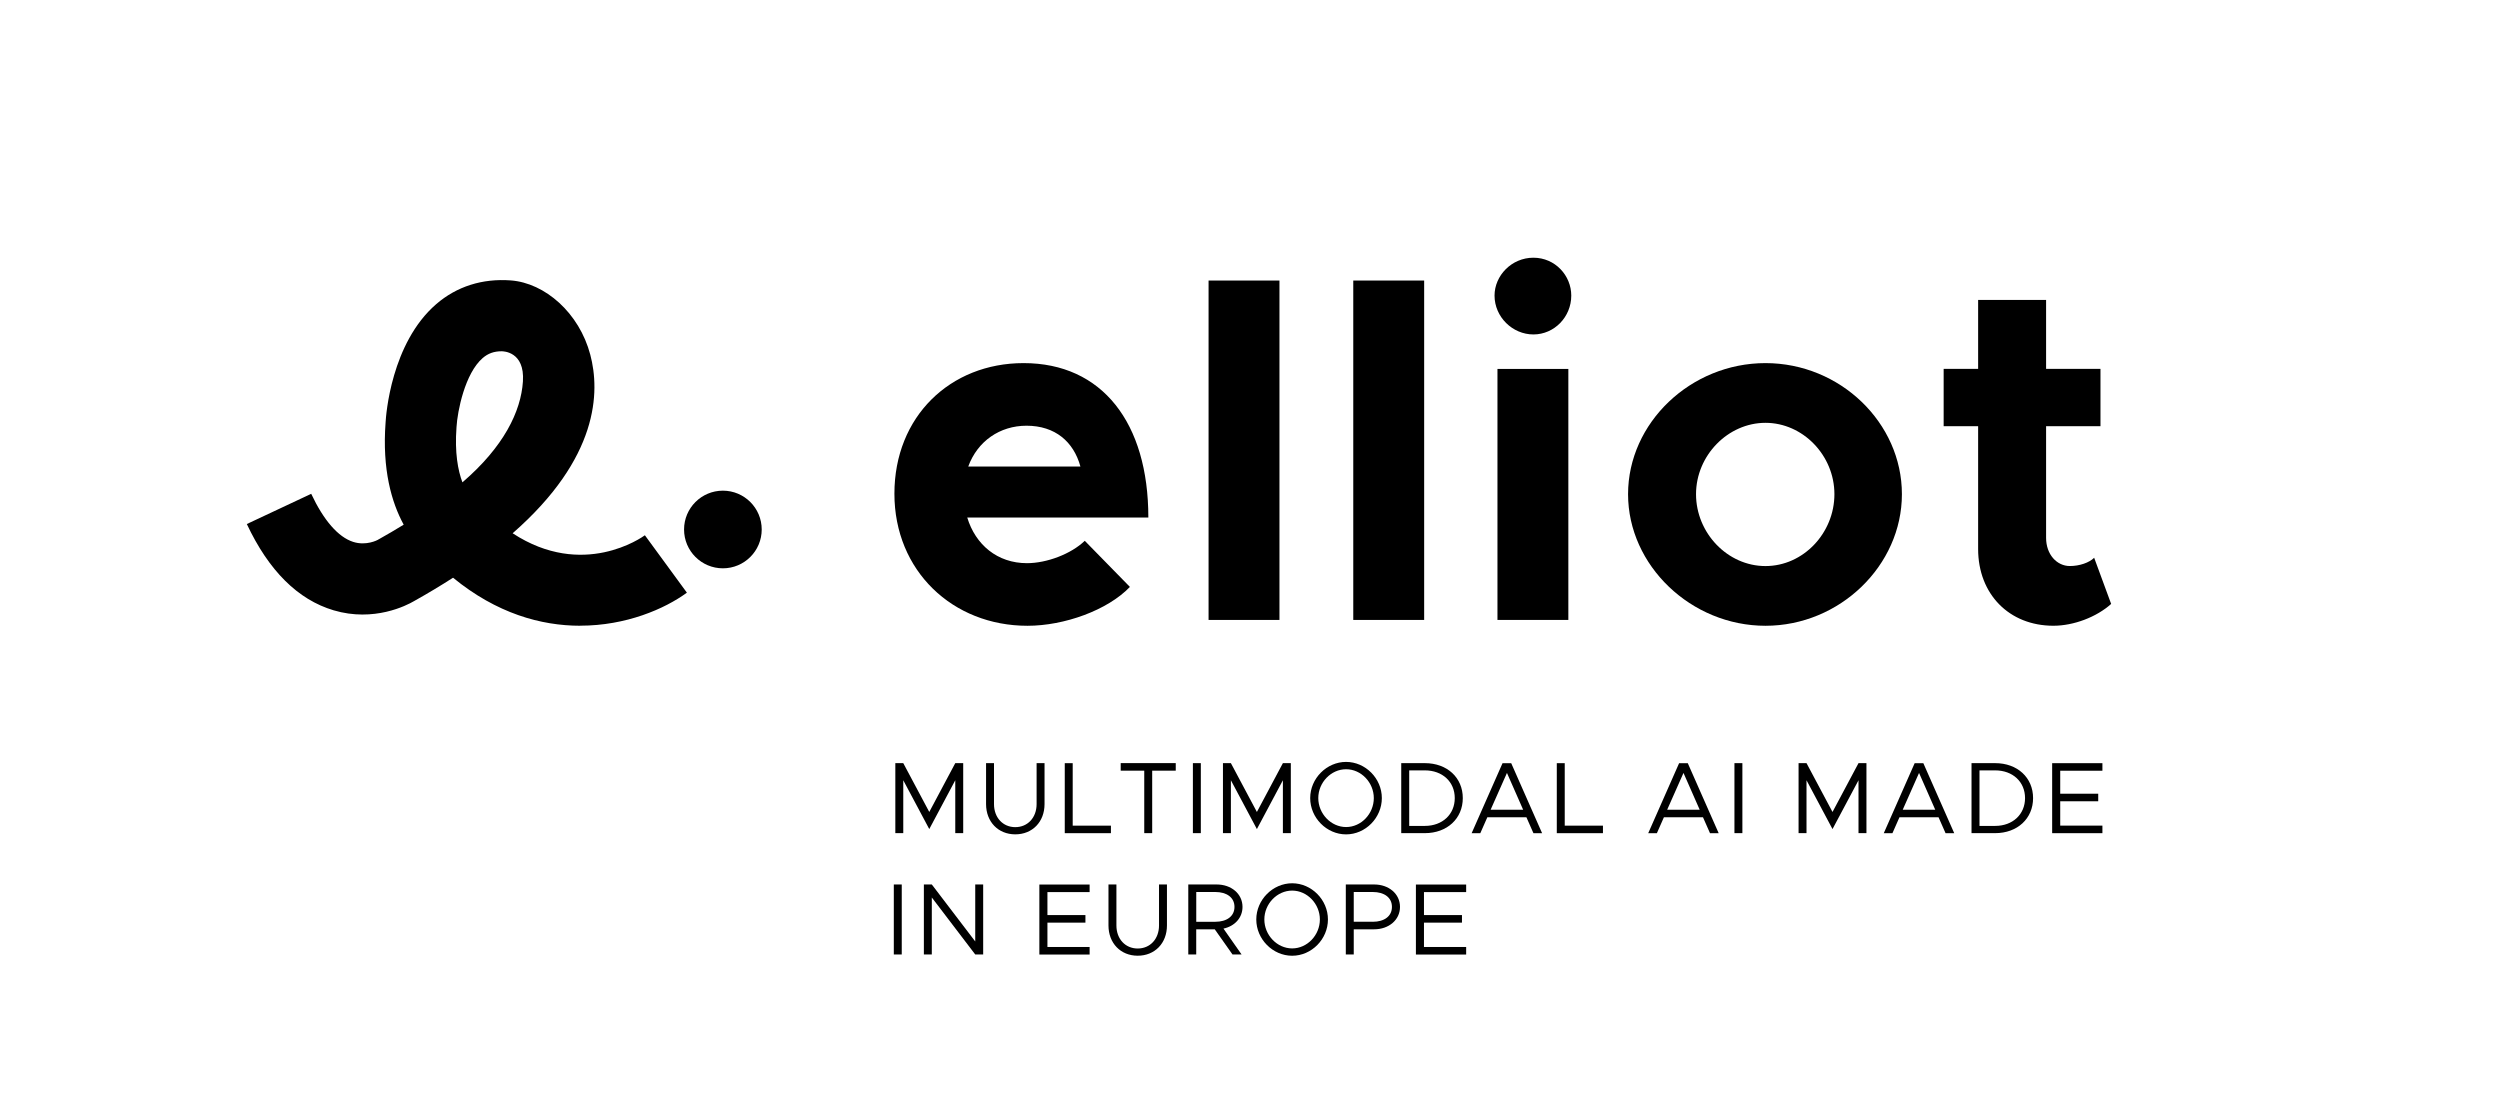
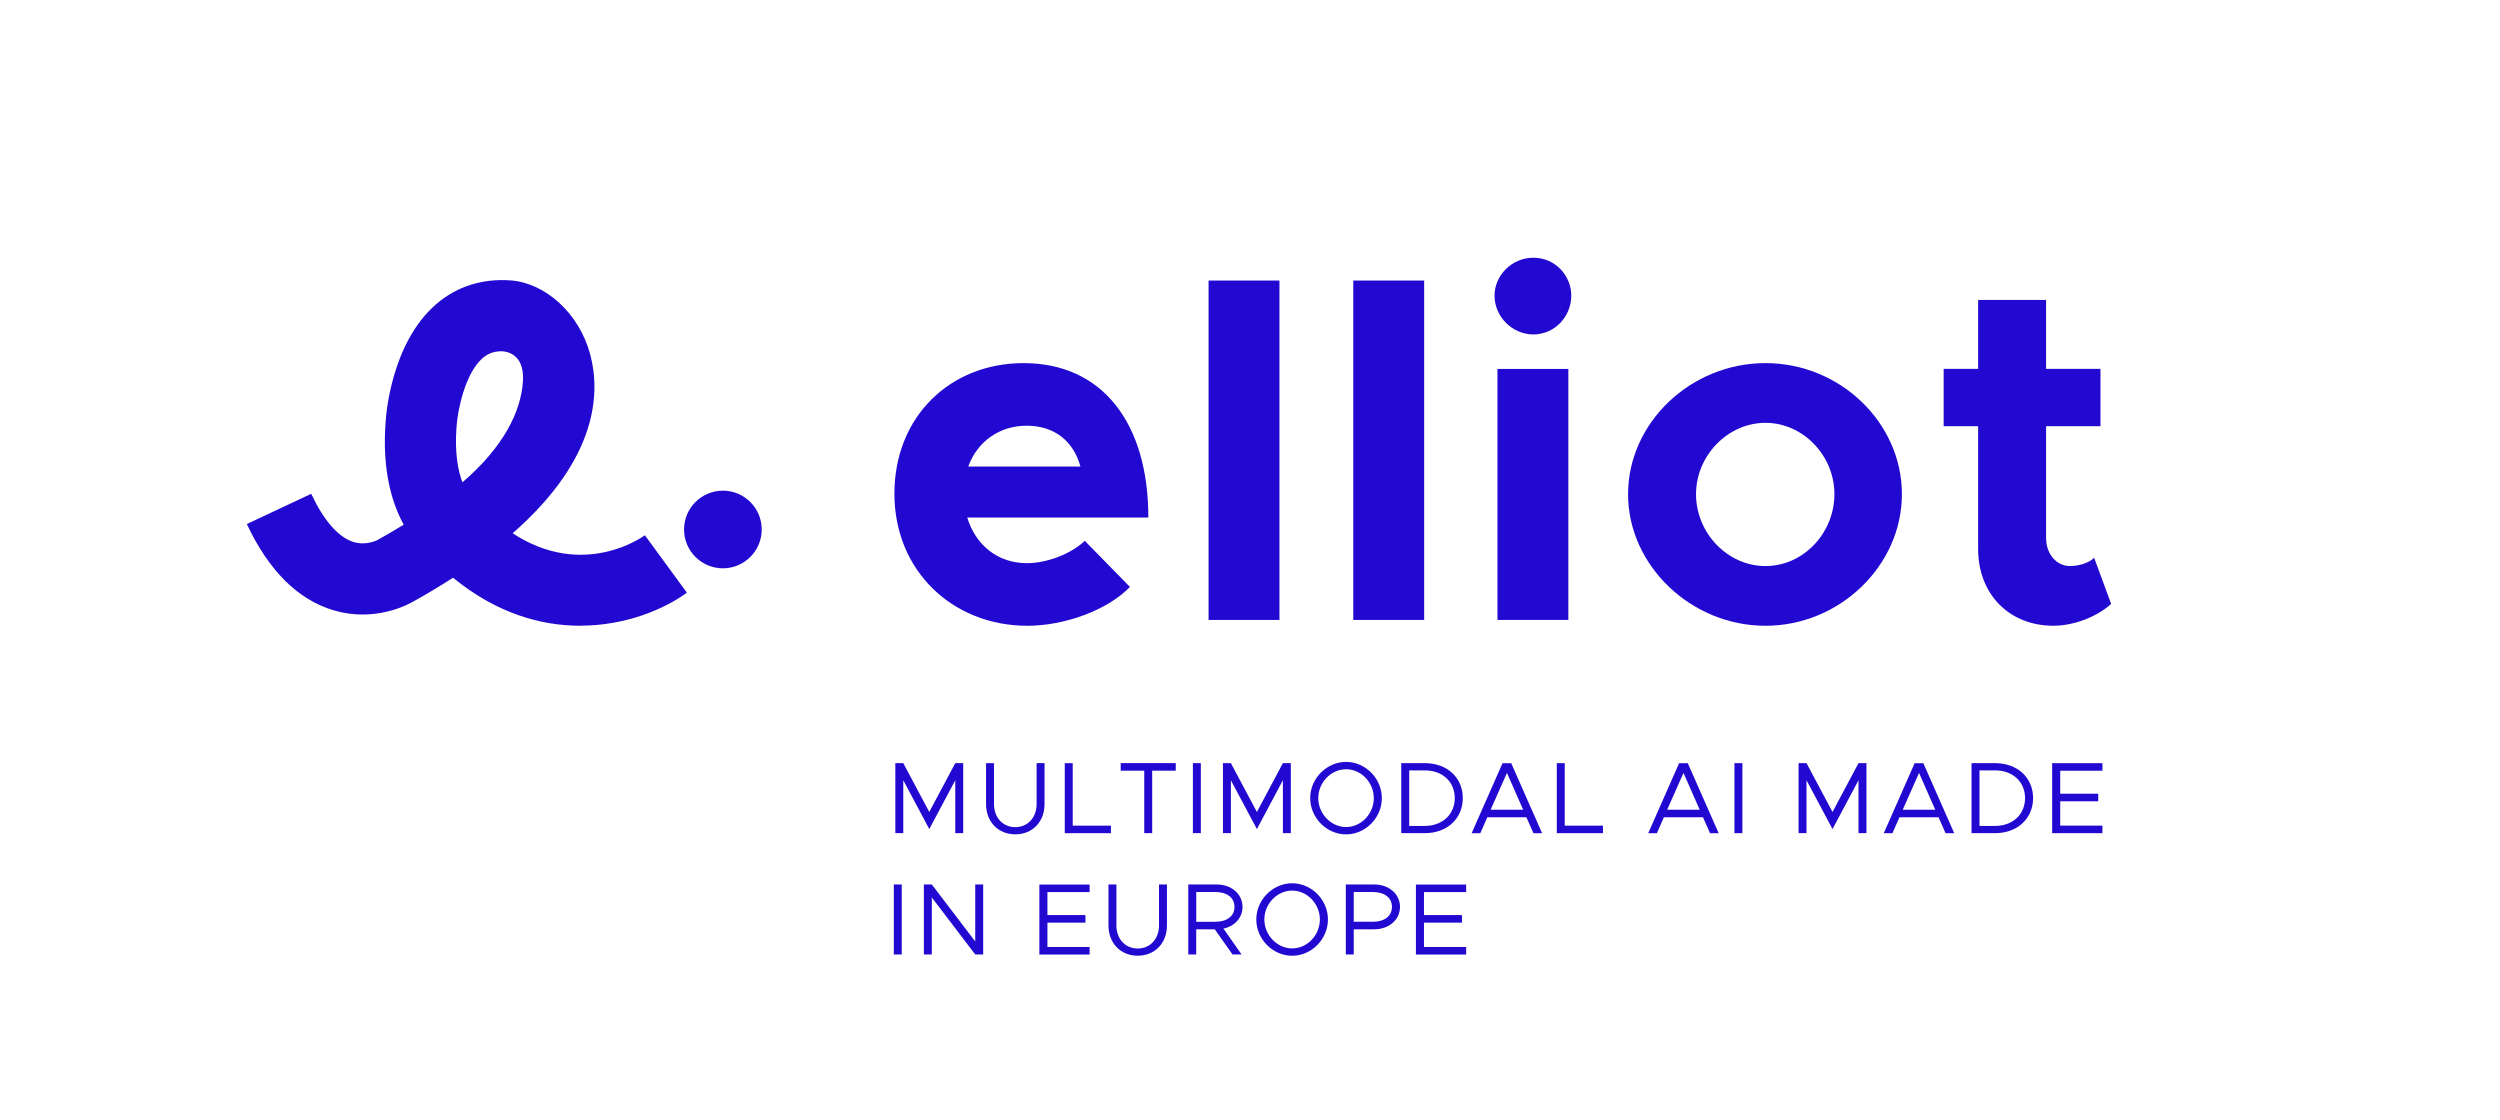
<svg xmlns="http://www.w3.org/2000/svg" id="Camada_1" data-name="Camada 1" viewBox="0 0 787.5 352.63">
  <defs>
-     
+     <style>
+       .cls-1 {
+         fill: #2109d1;
+       }
+     </style>
  </defs>
  <g>
    <path class="cls-1" d="M282.03,240.39h2.5l8.19,15.38,8.19-15.38h2.5v22.05h-2.5v-16.66l-8.19,15.38-8.19-15.38v16.66h-2.5v-22.05Z" />
    <path class="cls-1" d="M310.61,253.29v-12.91h2.5v12.91c0,4.24,2.79,7.26,6.71,7.26s6.71-3.02,6.71-7.26v-12.91h2.5v12.91c0,5.59-3.82,9.53-9.21,9.53s-9.21-3.95-9.21-9.53Z" />
    <path class="cls-1" d="M349.94,260.07v2.38h-14.54v-22.05h2.5v19.68h12.04Z" />
    <path class="cls-1" d="M360.44,242.76h-7.42v-2.38h17.34v2.38h-7.42v19.68h-2.5v-19.68Z" />
    <path class="cls-1" d="M375.76,240.39h2.5v22.05h-2.5v-22.05Z" />
    <path class="cls-1" d="M385.23,240.39h2.5l8.19,15.38,8.19-15.38h2.5v22.05h-2.5v-16.66l-8.19,15.38-8.19-15.38v16.66h-2.5v-22.05Z" />
    <path class="cls-1" d="M412.71,251.4c0-6.2,5.2-11.4,11.3-11.4s11.27,5.2,11.27,11.4-5.14,11.43-11.27,11.43-11.3-5.23-11.3-11.43ZM432.75,251.4c0-4.91-3.98-9.09-8.73-9.09s-8.76,4.17-8.76,9.09,4.01,9.12,8.76,9.12,8.73-4.17,8.73-9.12Z" />
    <path class="cls-1" d="M441.39,240.39h7.45c7,0,11.94,4.56,11.94,11.01s-4.94,11.04-11.94,11.04h-7.45v-22.05ZM448.84,260.16c5.52,0,9.41-3.63,9.41-8.76s-3.88-8.73-9.41-8.73h-4.94v17.5h4.94Z" />
    <path class="cls-1" d="M480.81,257.44h-12.3l-2.21,5.01h-2.73l9.73-22.05h2.73l9.73,22.05h-2.73l-2.21-5.01ZM479.79,255.06l-5.1-11.59-5.14,11.59h10.24Z" />
    <path class="cls-1" d="M504.93,260.07v2.38h-14.54v-22.05h2.5v19.68h12.04Z" />
    <path class="cls-1" d="M536.43,257.44h-12.3l-2.21,5.01h-2.73l9.73-22.05h2.73l9.73,22.05h-2.73l-2.21-5.01ZM535.4,255.06l-5.1-11.59-5.14,11.59h10.24Z" />
    <path class="cls-1" d="M546.35,240.39h2.5v22.05h-2.5v-22.05Z" />
    <path class="cls-1" d="M566.55,240.39h2.5l8.19,15.38,8.19-15.38h2.5v22.05h-2.5v-16.66l-8.19,15.38-8.19-15.38v16.66h-2.5v-22.05Z" />
    <path class="cls-1" d="M610.63,257.44h-12.3l-2.21,5.01h-2.73l9.73-22.05h2.73l9.73,22.05h-2.73l-2.21-5.01ZM609.6,255.06l-5.1-11.59-5.14,11.59h10.24Z" />
    <path class="cls-1" d="M621.03,240.39h7.45c7,0,11.94,4.56,11.94,11.01s-4.94,11.04-11.94,11.04h-7.45v-22.05ZM628.48,260.16c5.52,0,9.41-3.63,9.41-8.76s-3.88-8.73-9.41-8.73h-4.94v17.5h4.94Z" />
    <path class="cls-1" d="M648.97,242.76v7.26h11.97v2.38h-11.97v7.67h13.29v2.38h-15.83v-22.05h15.83v2.38h-13.29Z" />
    <path class="cls-1" d="M281.55,278.61h2.5v22.05h-2.5v-22.05Z" />
    <path class="cls-1" d="M291.02,278.61h2.5l13.68,17.95v-17.95h2.5v22.05h-2.5l-13.68-17.95v17.95h-2.5v-22.05Z" />
    <path class="cls-1" d="M329.94,280.99v7.26h11.97v2.38h-11.97v7.67h13.29v2.38h-15.83v-22.05h15.83v2.38h-13.29Z" />
    <path class="cls-1" d="M349.17,291.52v-12.91h2.5v12.91c0,4.24,2.79,7.26,6.71,7.26s6.71-3.02,6.71-7.26v-12.91h2.5v12.91c0,5.59-3.82,9.53-9.21,9.53s-9.21-3.95-9.21-9.53Z" />
    <path class="cls-1" d="M385.39,292.51l5.71,8.15h-2.86l-5.59-7.93h-5.84v7.93h-2.5v-22.05h8.96c4.56,0,8.12,2.92,8.12,7.06,0,3.47-2.5,6.1-6,6.84ZM376.82,290.36h6c3.6,0,6.04-1.73,6.04-4.69s-2.44-4.69-6.04-4.69h-6v9.37Z" />
    <path class="cls-1" d="M395.73,289.63c0-6.2,5.2-11.4,11.3-11.4s11.27,5.2,11.27,11.4-5.14,11.43-11.27,11.43-11.3-5.23-11.3-11.43ZM415.76,289.63c0-4.91-3.98-9.09-8.73-9.09s-8.76,4.17-8.76,9.09,4.01,9.12,8.76,9.12,8.73-4.17,8.73-9.12Z" />
    <path class="cls-1" d="M423.92,278.61h8.96c4.56,0,8.12,2.92,8.12,7.06s-3.56,7.06-8.12,7.06h-6.45v7.93h-2.5v-22.05ZM432.43,290.36c3.59,0,6.03-1.73,6.03-4.69s-2.44-4.69-6.03-4.69h-6v9.37h6Z" />
    <path class="cls-1" d="M448.55,280.99v7.26h11.97v2.38h-11.97v7.67h13.29v2.38h-15.83v-22.05h15.83v2.38h-13.29Z" />
  </g>
  <g>
    <path class="cls-1" d="M182.77,197.11c-12.36,0-26.35-3.89-40.06-15.13-3.8,2.45-7.92,4.93-12.36,7.41-2.21,1.29-12.51,6.64-25.25,2.86-11.25-3.34-20.45-12.48-27.35-27.18l20.28-9.52c3.94,8.39,8.5,13.62,13.2,15.14,4.15,1.34,7.7-.59,7.85-.67l.43-.3-.2.16c2.72-1.52,5.34-3.06,7.85-4.61-3.82-7.02-6.81-17.38-5.7-32.19.12-2.32,1.75-25,15.94-37.27,6.47-5.6,14.58-8.14,23.49-7.48,10.78.8,21.57,10.22,25.05,23.4,3.11,11.73,2.67,32.51-24.46,56.25,22.15,14.51,40.78,1.27,41.66.63l13.23,18.08c-6.97,5.11-19.18,10.4-33.59,10.4ZM158,110.65c-2.4,0-4.27.68-5.96,2.14-5.59,4.83-7.96,16.75-8.24,21.77-.6,8.04.45,13.62,1.86,17.38,13.01-11.18,18.44-22.31,19.06-31.78.63-9.51-6.3-9.51-6.73-9.51ZM159.55,110.65h0Z" />
    <circle class="cls-1" cx="227.71" cy="166.79" r="12.23" />
  </g>
  <g>
    <path class="cls-1" d="M341.7,170.35l14.22,14.53c-7.04,7.34-20.65,12.24-32.27,12.24-23.55,0-41.91-17.28-41.91-41.6s17.59-41.14,40.68-41.14c24.78,0,39.31,18.81,39.31,48.64h-57.05c2.6,8.56,9.48,14.38,18.81,14.38,6.27,0,13.92-2.91,18.2-7.04ZM305,146.95h35.33c-2.14-7.8-7.95-12.85-16.98-12.85-8.41,0-15.45,4.89-18.35,12.85Z" />
    <path class="cls-1" d="M380.7,88.37h22.33v106.91h-22.33v-106.91Z" />
    <path class="cls-1" d="M426.28,88.37h22.33v106.91h-22.33v-106.91Z" />
    <path class="cls-1" d="M470.78,93.11c0-6.27,5.35-11.93,12.24-11.93s11.93,5.66,11.93,11.93c0,6.73-5.35,12.24-11.93,12.24s-12.24-5.51-12.24-12.24ZM471.7,116.21h22.33v79.07h-22.33v-79.07Z" />
    <path class="cls-1" d="M512.84,155.67c0-22.48,19.73-41.29,43.28-41.29s42.98,18.81,42.98,41.29-19.58,41.45-42.98,41.45-43.28-18.96-43.28-41.45ZM577.84,155.67c0-12.24-9.94-22.48-21.72-22.48s-21.87,10.25-21.87,22.48,9.94,22.64,21.87,22.64,21.72-10.4,21.72-22.64Z" />
    <path class="cls-1" d="M665.02,190.23c-4.59,4.13-11.78,6.88-18.2,6.88-13.92,0-23.71-9.94-23.71-24.17v-38.69h-10.86v-18.05h10.86v-21.72h21.41v21.72h17.13v18.05h-17.13v35.18c0,5.2,3.36,8.87,7.49,8.87,3.06,0,6.12-1.07,7.65-2.6l5.35,14.53Z" />
  </g>
</svg>
